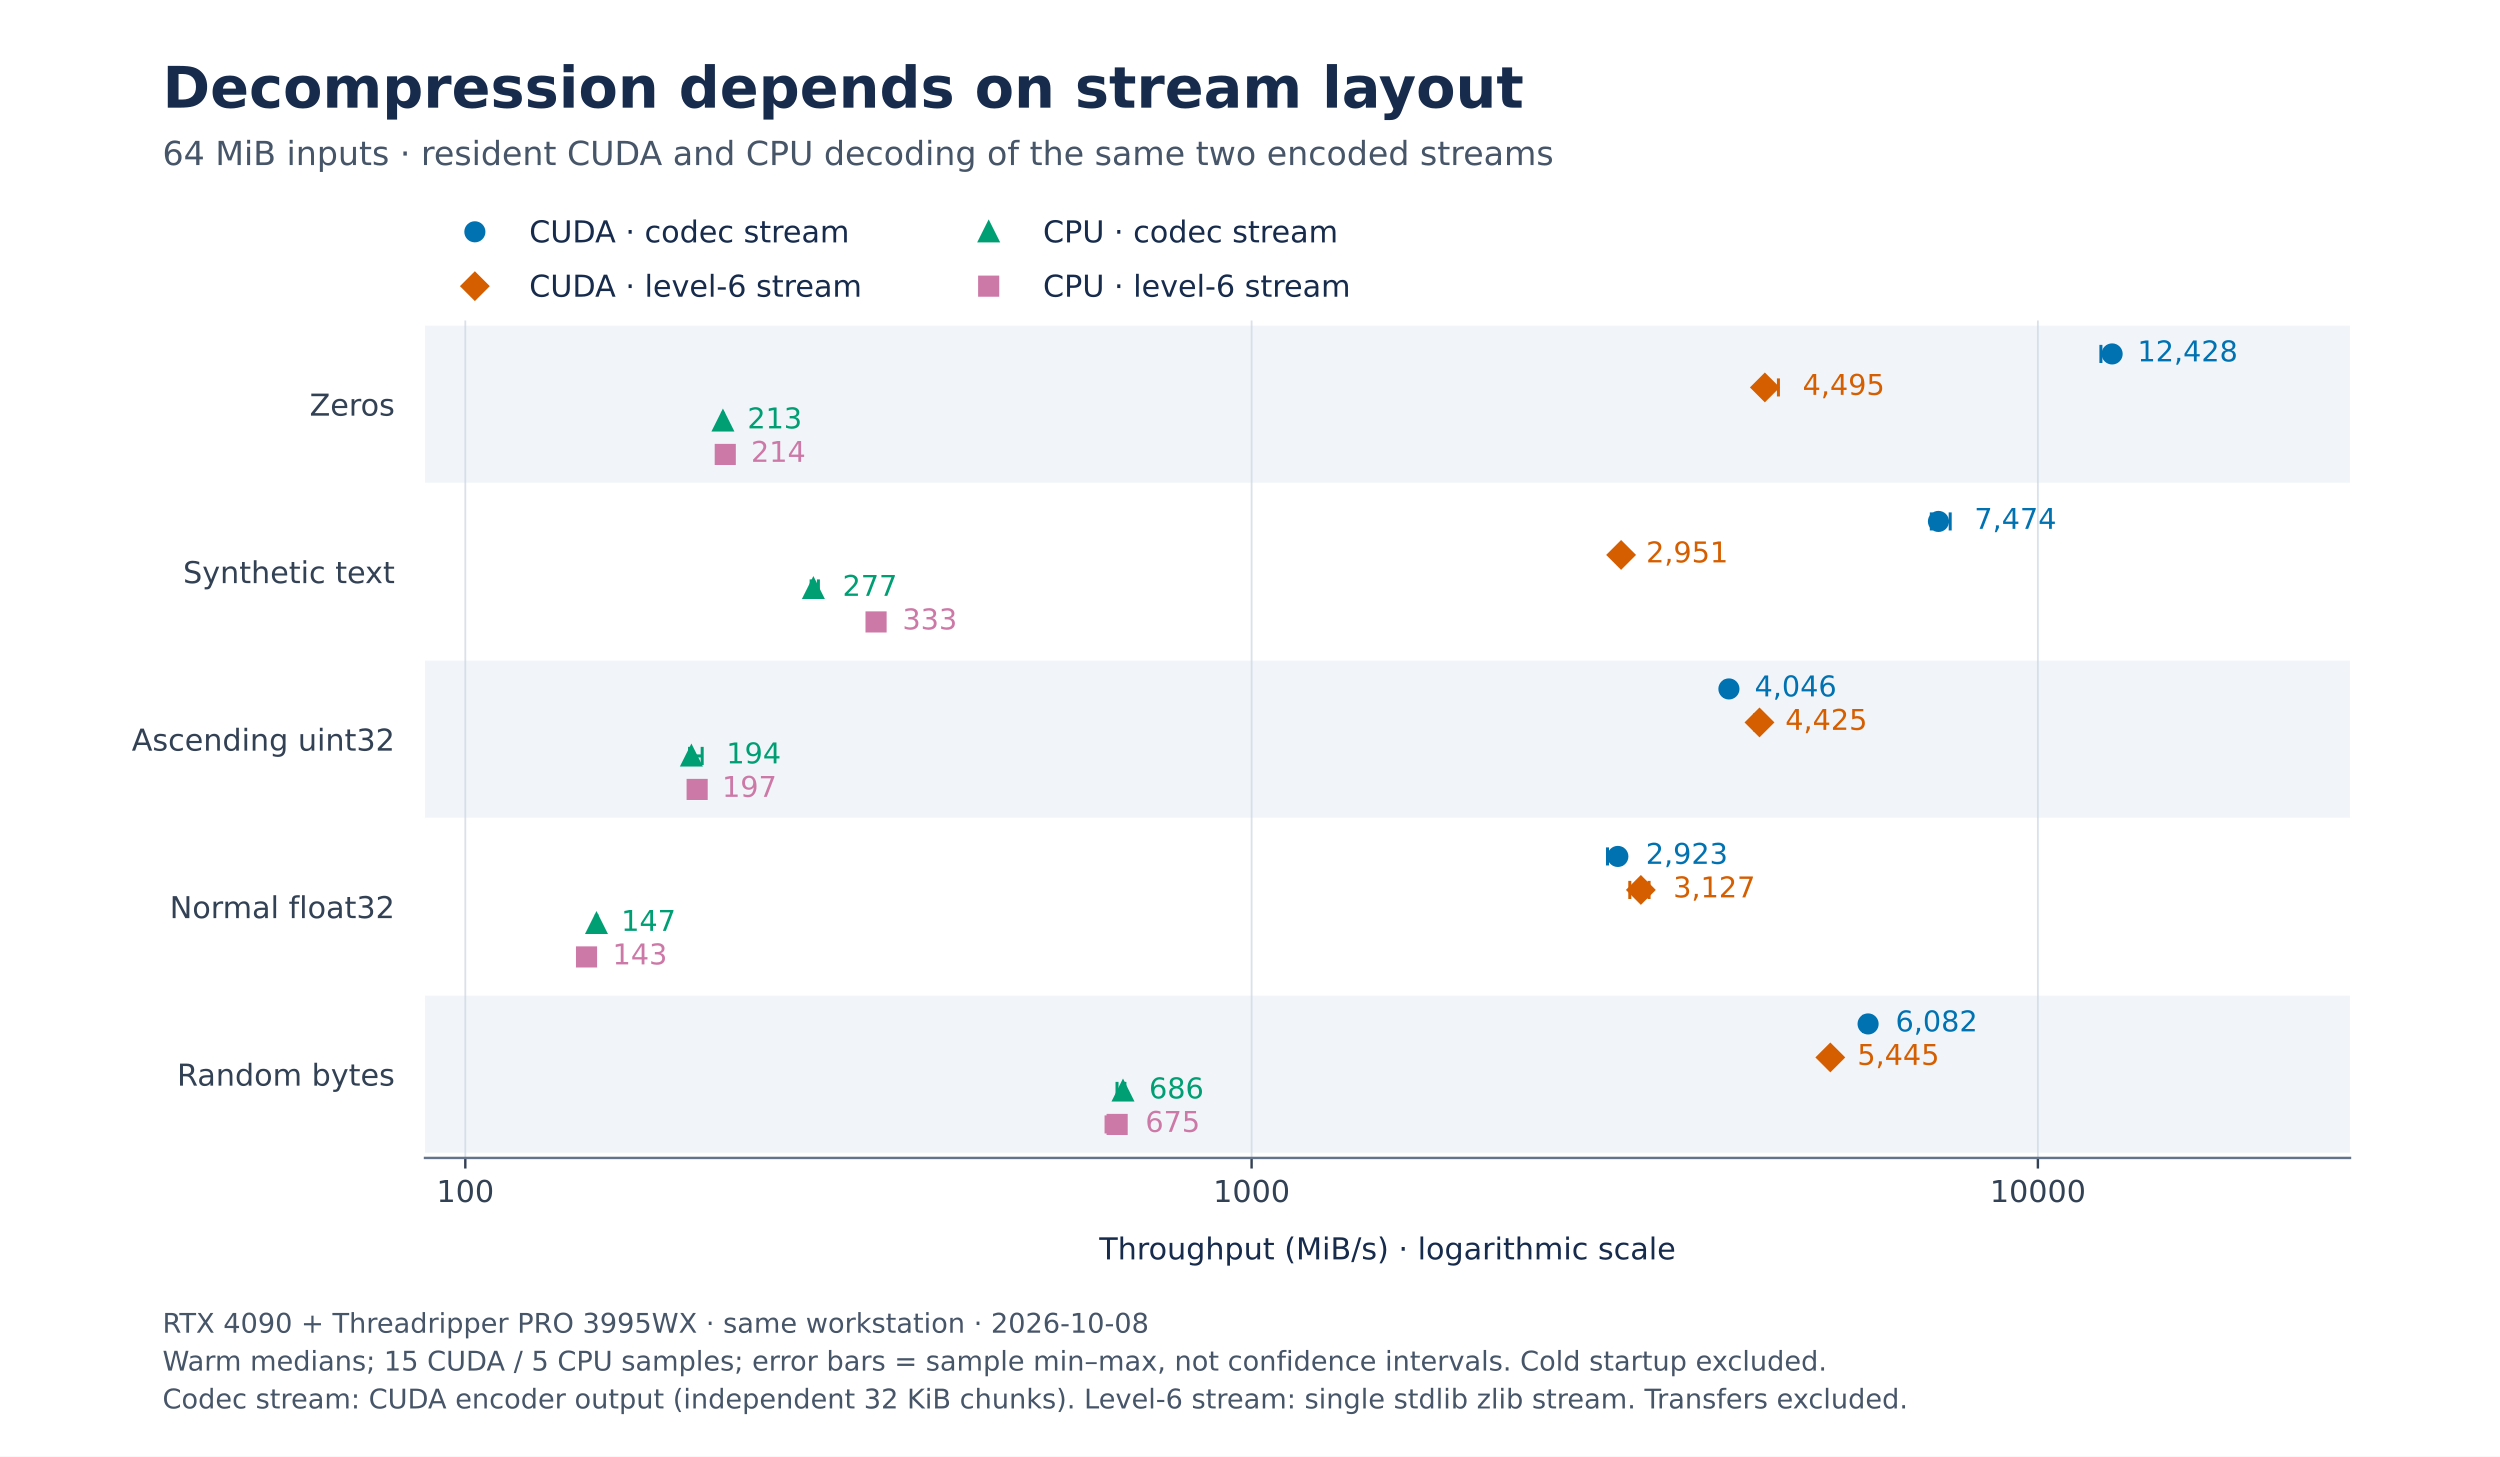
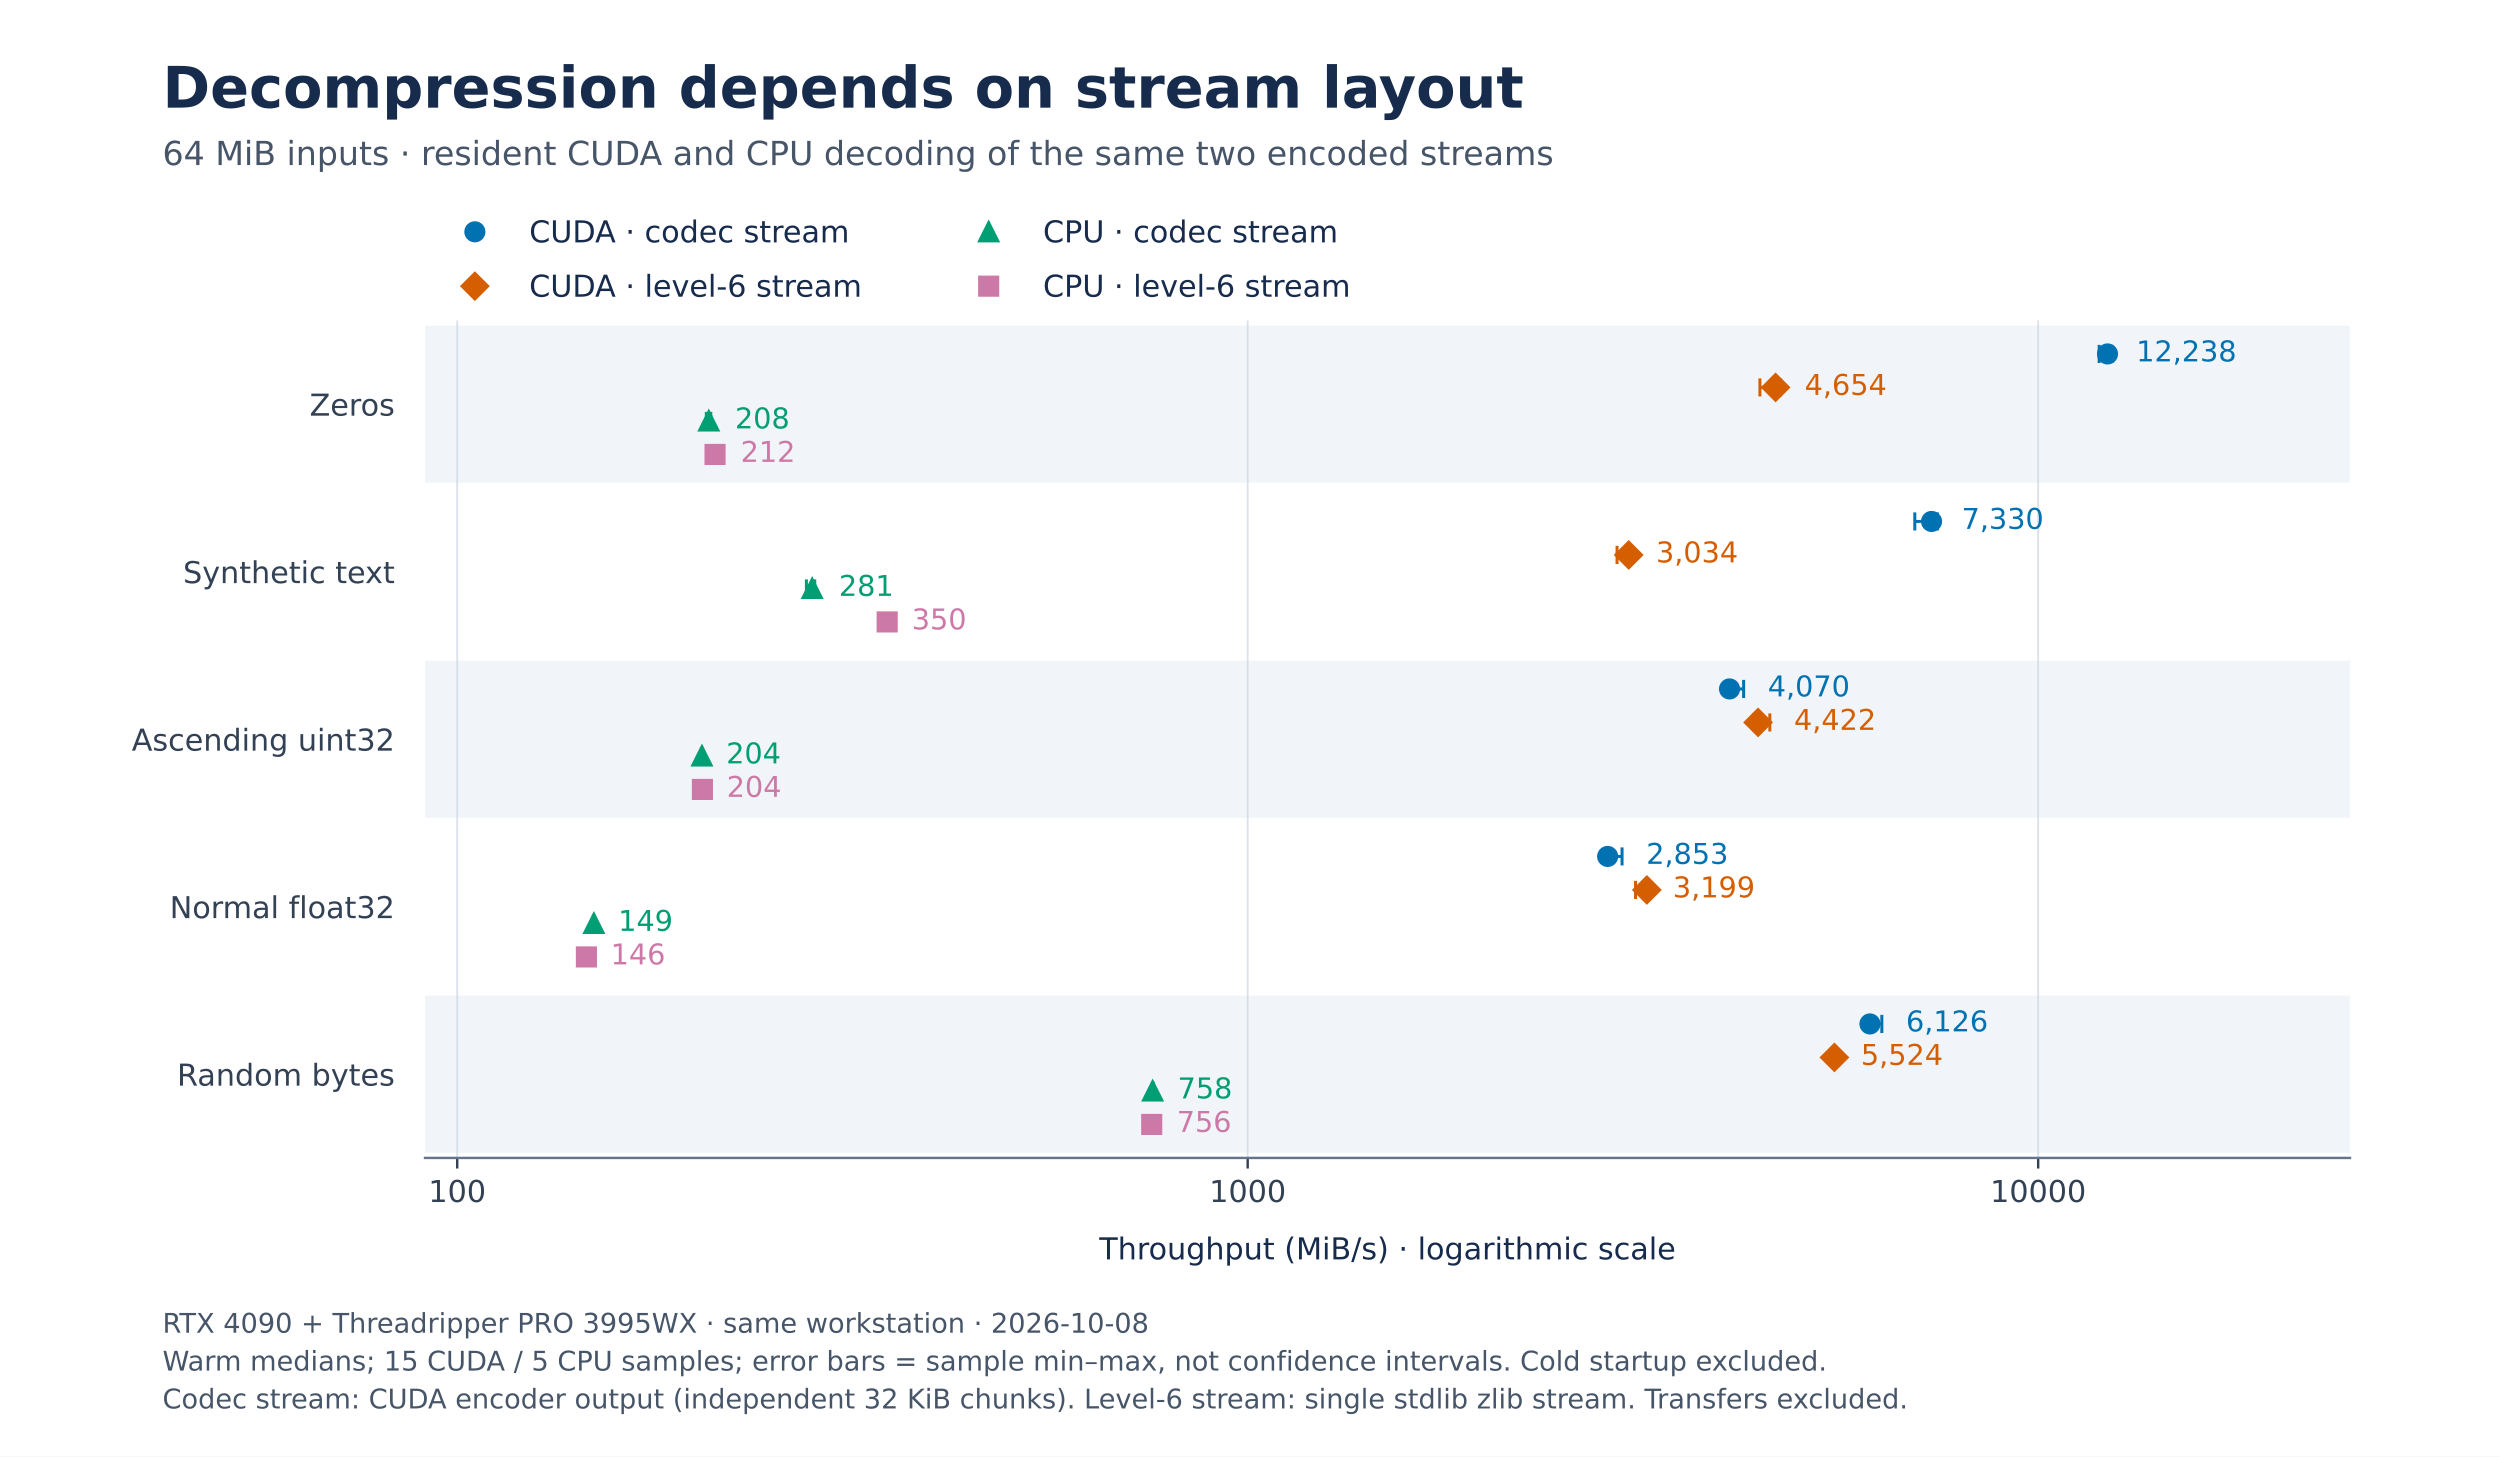
<svg xmlns="http://www.w3.org/2000/svg" xmlns:xlink="http://www.w3.org/1999/xlink" width="828pt" height="482.4pt" viewBox="0 0 828 482.4" version="1.1">
  <defs>
    <style type="text/css">*{stroke-linejoin: round; stroke-linecap: butt}</style>
  </defs>
  <g id="figure_1">
    <g id="patch_1">
      <path d="M 0 482.4 L 828 482.4 L 828 0 L 0 0 z " style="fill: #ffffff" />
    </g>
    <g id="axes_1">
      <g id="patch_2">
        <path d="M 140.76 383.508 L 778.32 383.508 L 778.32 106.128 L 140.76 106.128 z " style="fill: #ffffff" />
      </g>
      <g id="patch_3">
        <path d="M 140.76 108.347 L 778.32 108.347 L 778.32 159.385 L 140.76 159.385 z " clip-path="url(#p7696793b00)" style="fill: #f1f5f9; stroke: #f1f5f9; stroke-linejoin: miter" />
      </g>
      <g id="patch_4">
        <path d="M 140.76 219.299 L 778.32 219.299 L 778.32 270.337 L 140.76 270.337 z " clip-path="url(#p7696793b00)" style="fill: #f1f5f9; stroke: #f1f5f9; stroke-linejoin: miter" />
      </g>
      <g id="patch_5">
        <path d="M 140.76 330.251 L 778.32 330.251 L 778.32 381.289 L 140.76 381.289 z " clip-path="url(#p7696793b00)" style="fill: #f1f5f9; stroke: #f1f5f9; stroke-linejoin: miter" />
      </g>
      <g id="matplotlib.axis_1">
        <g id="xtick_1">
          <g id="line2d_1">
-             <path d="M 154.11 383.508 L 154.11 106.128 " clip-path="url(#p7696793b00)" style="fill: none; stroke: #cbd5e1; stroke-opacity: 0.7; stroke-width: 0.6; stroke-linecap: square" />
+             <path d="M 151.426 383.508 L 151.426 106.128 " clip-path="url(#p7696793b00)" style="fill: none; stroke: #cbd5e1; stroke-opacity: 0.7; stroke-width: 0.6; stroke-linecap: square" />
          </g>
          <g id="line2d_2">
            <defs>
              <path id="mdb11cd550d" d="M 0 0 L 0 3.5 " style="stroke: #334155; stroke-width: 0.8" />
            </defs>
            <g>
-               <use xlink:href="#mdb11cd550d" x="154.11" y="383.508" style="fill: #334155; stroke: #334155; stroke-width: 0.8" />
+               <use xlink:href="#mdb11cd550d" x="151.426" y="383.508" style="fill: #334155; stroke: #334155; stroke-width: 0.8" />
            </g>
          </g>
          <g id="text_1">
-             <text style="font-size: 10px; font-family: 'DejaVu Sans'; text-anchor: middle; fill: #334155" x="154.11" y="398.106" transform="rotate(-0 154.1101 398.1057)">100</text>
+             <text style="font-size: 10px; font-family: 'DejaVu Sans'; text-anchor: middle; fill: #334155" x="151.426" y="398.106" transform="rotate(-0 151.4255 398.1057)">100</text>
          </g>
        </g>
        <g id="xtick_2">
          <g id="line2d_3">
-             <path d="M 414.53 383.508 L 414.53 106.128 " clip-path="url(#p7696793b00)" style="fill: none; stroke: #cbd5e1; stroke-opacity: 0.7; stroke-width: 0.6; stroke-linecap: square" />
+             <path d="M 413.233 383.508 L 413.233 106.128 " clip-path="url(#p7696793b00)" style="fill: none; stroke: #cbd5e1; stroke-opacity: 0.7; stroke-width: 0.6; stroke-linecap: square" />
          </g>
          <g id="line2d_4">
            <g>
-               <use xlink:href="#mdb11cd550d" x="414.53" y="383.508" style="fill: #334155; stroke: #334155; stroke-width: 0.8" />
+               <use xlink:href="#mdb11cd550d" x="413.233" y="383.508" style="fill: #334155; stroke: #334155; stroke-width: 0.8" />
            </g>
          </g>
          <g id="text_2">
-             <text style="font-size: 10px; font-family: 'DejaVu Sans'; text-anchor: middle; fill: #334155" x="414.53" y="398.106" transform="rotate(-0 414.5297 398.1057)">1000</text>
+             <text style="font-size: 10px; font-family: 'DejaVu Sans'; text-anchor: middle; fill: #334155" x="413.233" y="398.106" transform="rotate(-0 413.233 398.1057)">1000</text>
          </g>
        </g>
        <g id="xtick_3">
          <g id="line2d_5">
-             <path d="M 674.949 383.508 L 674.949 106.128 " clip-path="url(#p7696793b00)" style="fill: none; stroke: #cbd5e1; stroke-opacity: 0.7; stroke-width: 0.6; stroke-linecap: square" />
+             <path d="M 675.04 383.508 L 675.04 106.128 " clip-path="url(#p7696793b00)" style="fill: none; stroke: #cbd5e1; stroke-opacity: 0.7; stroke-width: 0.6; stroke-linecap: square" />
          </g>
          <g id="line2d_6">
            <g>
-               <use xlink:href="#mdb11cd550d" x="674.949" y="383.508" style="fill: #334155; stroke: #334155; stroke-width: 0.8" />
+               <use xlink:href="#mdb11cd550d" x="675.04" y="383.508" style="fill: #334155; stroke: #334155; stroke-width: 0.8" />
            </g>
          </g>
          <g id="text_3">
-             <text style="font-size: 10px; font-family: 'DejaVu Sans'; text-anchor: middle; fill: #334155" x="674.949" y="398.106" transform="rotate(-0 674.9493 398.1057)">10000</text>
+             <text style="font-size: 10px; font-family: 'DejaVu Sans'; text-anchor: middle; fill: #334155" x="675.04" y="398.106" transform="rotate(-0 675.0405 398.1057)">10000</text>
          </g>
        </g>
        <g id="text_4">
          <text style="font-size: 10px; font-family: 'DejaVu Sans'; text-anchor: middle; fill: #172b4d" x="459.54" y="417.106" transform="rotate(-0 459.54 417.1064)">Throughput (MiB/s) · logarithmic scale</text>
        </g>
      </g>
      <g id="matplotlib.axis_2">
        <g id="ytick_1">
          <g id="line2d_7" />
          <g id="text_5">
            <text style="font-size: 10px; font-family: 'DejaVu Sans'; text-anchor: end; fill: #334155" x="130.76" y="137.665" transform="rotate(-0 130.76 137.6648)">Zeros</text>
          </g>
        </g>
        <g id="ytick_2">
          <g id="line2d_8" />
          <g id="text_6">
            <text style="font-size: 10px; font-family: 'DejaVu Sans'; text-anchor: end; fill: #334155" x="130.76" y="193.141" transform="rotate(-0 130.76 193.1412)">Synthetic text</text>
          </g>
        </g>
        <g id="ytick_3">
          <g id="line2d_9" />
          <g id="text_7">
            <text style="font-size: 10px; font-family: 'DejaVu Sans'; text-anchor: end; fill: #334155" x="130.76" y="248.617" transform="rotate(-0 130.76 248.6172)">Ascending uint32</text>
          </g>
        </g>
        <g id="ytick_4">
          <g id="line2d_10" />
          <g id="text_8">
            <text style="font-size: 10px; font-family: 'DejaVu Sans'; text-anchor: end; fill: #334155" x="130.76" y="304.093" transform="rotate(-0 130.76 304.0932)">Normal float32</text>
          </g>
        </g>
        <g id="ytick_5">
          <g id="line2d_11" />
          <g id="text_9">
            <text style="font-size: 10px; font-family: 'DejaVu Sans'; text-anchor: end; fill: #334155" x="130.76" y="359.569" transform="rotate(-0 130.76 359.5692)">Random bytes</text>
          </g>
        </g>
      </g>
      <g id="patch_6">
        <path d="M 140.76 383.508 L 778.32 383.508 " style="fill: none; stroke: #64748b; stroke-width: 0.8; stroke-linejoin: miter; stroke-linecap: square" />
      </g>
      <g id="LineCollection_1">
-         <path d="M 695.82 117.223 L 699.926 117.223 " clip-path="url(#p7696793b00)" style="fill: none; stroke: #0072b2" />
+         <path d="M 695.239 117.223 L 699.508 117.223 " clip-path="url(#p7696793b00)" style="fill: none; stroke: #0072b2" />
      </g>
      <g id="line2d_12">
        <defs>
          <path id="m80cfbcdc09" d="M 0 3 L 0 -3 " style="stroke: #0072b2" />
        </defs>
        <g clip-path="url(#p7696793b00)">
-           <use xlink:href="#m80cfbcdc09" x="695.82" y="117.223" style="fill: #0072b2; stroke: #0072b2" />
+           <use xlink:href="#m80cfbcdc09" x="695.239" y="117.223" style="fill: #0072b2; stroke: #0072b2" />
        </g>
      </g>
      <g id="line2d_13">
        <g clip-path="url(#p7696793b00)">
-           <use xlink:href="#m80cfbcdc09" x="699.926" y="117.223" style="fill: #0072b2; stroke: #0072b2" />
+           <use xlink:href="#m80cfbcdc09" x="699.508" y="117.223" style="fill: #0072b2; stroke: #0072b2" />
        </g>
      </g>
      <g id="text_10">
-         <text style="font-size: 9.5px; font-family: 'DejaVu Sans'; text-anchor: start; fill: #0072b2" x="707.926" y="119.691" transform="rotate(-0 707.9259 119.691)">12,428</text>
+         <text style="font-size: 9.5px; font-family: 'DejaVu Sans'; text-anchor: start; fill: #0072b2" x="707.508" y="119.691" transform="rotate(-0 707.5081 119.691)">12,238</text>
      </g>
      <g id="LineCollection_2">
-         <path d="M 583.311 128.318 L 589.014 128.318 " clip-path="url(#p7696793b00)" style="fill: none; stroke: #d55e00" />
+         <path d="M 582.879 128.318 L 589.694 128.318 " clip-path="url(#p7696793b00)" style="fill: none; stroke: #d55e00" />
      </g>
      <g id="line2d_14">
        <defs>
          <path id="mbd5bac8d59" d="M 0 3 L 0 -3 " style="stroke: #d55e00" />
        </defs>
        <g clip-path="url(#p7696793b00)">
-           <use xlink:href="#mbd5bac8d59" x="583.311" y="128.318" style="fill: #d55e00; stroke: #d55e00" />
+           <use xlink:href="#mbd5bac8d59" x="582.879" y="128.318" style="fill: #d55e00; stroke: #d55e00" />
        </g>
      </g>
      <g id="line2d_15">
        <g clip-path="url(#p7696793b00)">
-           <use xlink:href="#mbd5bac8d59" x="589.014" y="128.318" style="fill: #d55e00; stroke: #d55e00" />
+           <use xlink:href="#mbd5bac8d59" x="589.694" y="128.318" style="fill: #d55e00; stroke: #d55e00" />
        </g>
      </g>
      <g id="text_11">
-         <text style="font-size: 9.5px; font-family: 'DejaVu Sans'; text-anchor: start; fill: #d55e00" x="597.014" y="130.786" transform="rotate(-0 597.0141 130.7862)">4,495</text>
+         <text style="font-size: 9.5px; font-family: 'DejaVu Sans'; text-anchor: start; fill: #d55e00" x="597.694" y="130.786" transform="rotate(-0 597.6937 130.7862)">4,654</text>
      </g>
      <g id="LineCollection_3">
-         <path d="M 239.283 139.414 L 239.522 139.414 " clip-path="url(#p7696793b00)" style="fill: none; stroke: #009e73" />
+         <path d="M 233.937 139.414 L 235.42 139.414 " clip-path="url(#p7696793b00)" style="fill: none; stroke: #009e73" />
      </g>
      <g id="line2d_16">
        <defs>
          <path id="md7ef5a2eea" d="M 0 3 L 0 -3 " style="stroke: #009e73" />
        </defs>
        <g clip-path="url(#p7696793b00)">
-           <use xlink:href="#md7ef5a2eea" x="239.283" y="139.414" style="fill: #009e73; stroke: #009e73" />
+           <use xlink:href="#md7ef5a2eea" x="233.937" y="139.414" style="fill: #009e73; stroke: #009e73" />
        </g>
      </g>
      <g id="line2d_17">
        <g clip-path="url(#p7696793b00)">
-           <use xlink:href="#md7ef5a2eea" x="239.522" y="139.414" style="fill: #009e73; stroke: #009e73" />
+           <use xlink:href="#md7ef5a2eea" x="235.42" y="139.414" style="fill: #009e73; stroke: #009e73" />
        </g>
      </g>
      <g id="text_12">
-         <text style="font-size: 9.5px; font-family: 'DejaVu Sans'; text-anchor: start; fill: #009e73" x="247.522" y="141.881" transform="rotate(-0 247.522 141.8814)">213</text>
+         <text style="font-size: 9.5px; font-family: 'DejaVu Sans'; text-anchor: start; fill: #009e73" x="243.42" y="141.881" transform="rotate(-0 243.4197 141.8814)">208</text>
      </g>
      <g id="LineCollection_4">
-         <path d="M 238.398 150.509 L 240.722 150.509 " clip-path="url(#p7696793b00)" style="fill: none; stroke: #cc79a7" />
+         <path d="M 235.801 150.509 L 237.293 150.509 " clip-path="url(#p7696793b00)" style="fill: none; stroke: #cc79a7" />
      </g>
      <g id="line2d_18">
        <defs>
          <path id="me2fd30c0d4" d="M 0 3 L 0 -3 " style="stroke: #cc79a7" />
        </defs>
        <g clip-path="url(#p7696793b00)">
-           <use xlink:href="#me2fd30c0d4" x="238.398" y="150.509" style="fill: #cc79a7; stroke: #cc79a7" />
+           <use xlink:href="#me2fd30c0d4" x="235.801" y="150.509" style="fill: #cc79a7; stroke: #cc79a7" />
        </g>
      </g>
      <g id="line2d_19">
        <g clip-path="url(#p7696793b00)">
-           <use xlink:href="#me2fd30c0d4" x="240.722" y="150.509" style="fill: #cc79a7; stroke: #cc79a7" />
+           <use xlink:href="#me2fd30c0d4" x="237.293" y="150.509" style="fill: #cc79a7; stroke: #cc79a7" />
        </g>
      </g>
      <g id="text_13">
-         <text style="font-size: 9.5px; font-family: 'DejaVu Sans'; text-anchor: start; fill: #cc79a7" x="248.722" y="152.977" transform="rotate(-0 248.7221 152.9766)">214</text>
+         <text style="font-size: 9.5px; font-family: 'DejaVu Sans'; text-anchor: start; fill: #cc79a7" x="245.293" y="152.977" transform="rotate(-0 245.2927 152.9766)">212</text>
      </g>
      <g id="LineCollection_5">
-         <path d="M 639.654 172.699 L 645.904 172.699 " clip-path="url(#p7696793b00)" style="fill: none; stroke: #0072b2" />
+         <path d="M 634.184 172.699 L 641.681 172.699 " clip-path="url(#p7696793b00)" style="fill: none; stroke: #0072b2" />
      </g>
      <g id="line2d_20">
        <g clip-path="url(#p7696793b00)">
-           <use xlink:href="#m80cfbcdc09" x="639.654" y="172.699" style="fill: #0072b2; stroke: #0072b2" />
+           <use xlink:href="#m80cfbcdc09" x="634.184" y="172.699" style="fill: #0072b2; stroke: #0072b2" />
        </g>
      </g>
      <g id="line2d_21">
        <g clip-path="url(#p7696793b00)">
-           <use xlink:href="#m80cfbcdc09" x="645.904" y="172.699" style="fill: #0072b2; stroke: #0072b2" />
+           <use xlink:href="#m80cfbcdc09" x="641.681" y="172.699" style="fill: #0072b2; stroke: #0072b2" />
        </g>
      </g>
      <g id="text_14">
-         <text style="font-size: 9.5px; font-family: 'DejaVu Sans'; text-anchor: start; fill: #0072b2" x="653.904" y="175.167" transform="rotate(-0 653.9038 175.167)">7,474</text>
+         <text style="font-size: 9.5px; font-family: 'DejaVu Sans'; text-anchor: start; fill: #0072b2" x="649.681" y="175.167" transform="rotate(-0 649.681 175.167)">7,330</text>
      </g>
      <g id="LineCollection_6">
-         <path d="M 536.174 183.794 L 537.179 183.794 " clip-path="url(#p7696793b00)" style="fill: none; stroke: #d55e00" />
+         <path d="M 535.568 183.794 L 540.466 183.794 " clip-path="url(#p7696793b00)" style="fill: none; stroke: #d55e00" />
      </g>
      <g id="line2d_22">
        <g clip-path="url(#p7696793b00)">
-           <use xlink:href="#mbd5bac8d59" x="536.174" y="183.794" style="fill: #d55e00; stroke: #d55e00" />
+           <use xlink:href="#mbd5bac8d59" x="535.568" y="183.794" style="fill: #d55e00; stroke: #d55e00" />
        </g>
      </g>
      <g id="line2d_23">
        <g clip-path="url(#p7696793b00)">
-           <use xlink:href="#mbd5bac8d59" x="537.179" y="183.794" style="fill: #d55e00; stroke: #d55e00" />
+           <use xlink:href="#mbd5bac8d59" x="540.466" y="183.794" style="fill: #d55e00; stroke: #d55e00" />
        </g>
      </g>
      <g id="text_15">
-         <text style="font-size: 9.5px; font-family: 'DejaVu Sans'; text-anchor: start; fill: #d55e00" x="545.179" y="186.262" transform="rotate(-0 545.1786 186.2622)">2,951</text>
+         <text style="font-size: 9.5px; font-family: 'DejaVu Sans'; text-anchor: start; fill: #d55e00" x="548.466" y="186.262" transform="rotate(-0 548.4662 186.2622)">3,034</text>
      </g>
      <g id="LineCollection_7">
-         <path d="M 268.647 194.89 L 271.053 194.89 " clip-path="url(#p7696793b00)" style="fill: none; stroke: #009e73" />
+         <path d="M 267.08 194.89 L 269.846 194.89 " clip-path="url(#p7696793b00)" style="fill: none; stroke: #009e73" />
      </g>
      <g id="line2d_24">
        <g clip-path="url(#p7696793b00)">
-           <use xlink:href="#md7ef5a2eea" x="268.647" y="194.89" style="fill: #009e73; stroke: #009e73" />
+           <use xlink:href="#md7ef5a2eea" x="267.08" y="194.89" style="fill: #009e73; stroke: #009e73" />
        </g>
      </g>
      <g id="line2d_25">
        <g clip-path="url(#p7696793b00)">
-           <use xlink:href="#md7ef5a2eea" x="271.053" y="194.89" style="fill: #009e73; stroke: #009e73" />
+           <use xlink:href="#md7ef5a2eea" x="269.846" y="194.89" style="fill: #009e73; stroke: #009e73" />
        </g>
      </g>
      <g id="text_16">
-         <text style="font-size: 9.5px; font-family: 'DejaVu Sans'; text-anchor: start; fill: #009e73" x="279.053" y="197.357" transform="rotate(-0 279.053 197.3574)">277</text>
+         <text style="font-size: 9.5px; font-family: 'DejaVu Sans'; text-anchor: start; fill: #009e73" x="277.846" y="197.357" transform="rotate(-0 277.8456 197.3574)">281</text>
      </g>
      <g id="LineCollection_8">
-         <path d="M 289.034 205.985 L 290.886 205.985 " clip-path="url(#p7696793b00)" style="fill: none; stroke: #cc79a7" />
+         <path d="M 293.704 205.985 L 293.979 205.985 " clip-path="url(#p7696793b00)" style="fill: none; stroke: #cc79a7" />
      </g>
      <g id="line2d_26">
        <g clip-path="url(#p7696793b00)">
-           <use xlink:href="#me2fd30c0d4" x="289.034" y="205.985" style="fill: #cc79a7; stroke: #cc79a7" />
+           <use xlink:href="#me2fd30c0d4" x="293.704" y="205.985" style="fill: #cc79a7; stroke: #cc79a7" />
        </g>
      </g>
      <g id="line2d_27">
        <g clip-path="url(#p7696793b00)">
-           <use xlink:href="#me2fd30c0d4" x="290.886" y="205.985" style="fill: #cc79a7; stroke: #cc79a7" />
+           <use xlink:href="#me2fd30c0d4" x="293.979" y="205.985" style="fill: #cc79a7; stroke: #cc79a7" />
        </g>
      </g>
      <g id="text_17">
-         <text style="font-size: 9.5px; font-family: 'DejaVu Sans'; text-anchor: start; fill: #cc79a7" x="298.886" y="208.453" transform="rotate(-0 298.8863 208.4526)">333</text>
+         <text style="font-size: 9.5px; font-family: 'DejaVu Sans'; text-anchor: start; fill: #cc79a7" x="301.979" y="208.453" transform="rotate(-0 301.979 208.4526)">350</text>
      </g>
      <g id="LineCollection_9">
-         <path d="M 571.26 228.175 L 573.104 228.175 " clip-path="url(#p7696793b00)" style="fill: none; stroke: #0072b2" />
+         <path d="M 571.663 228.175 L 577.488 228.175 " clip-path="url(#p7696793b00)" style="fill: none; stroke: #0072b2" />
      </g>
      <g id="line2d_28">
        <g clip-path="url(#p7696793b00)">
-           <use xlink:href="#m80cfbcdc09" x="571.26" y="228.175" style="fill: #0072b2; stroke: #0072b2" />
+           <use xlink:href="#m80cfbcdc09" x="571.663" y="228.175" style="fill: #0072b2; stroke: #0072b2" />
        </g>
      </g>
      <g id="line2d_29">
        <g clip-path="url(#p7696793b00)">
-           <use xlink:href="#m80cfbcdc09" x="573.104" y="228.175" style="fill: #0072b2; stroke: #0072b2" />
+           <use xlink:href="#m80cfbcdc09" x="577.488" y="228.175" style="fill: #0072b2; stroke: #0072b2" />
        </g>
      </g>
      <g id="text_18">
-         <text style="font-size: 9.5px; font-family: 'DejaVu Sans'; text-anchor: start; fill: #0072b2" x="581.104" y="230.643" transform="rotate(-0 581.1042 230.643)">4,046</text>
+         <text style="font-size: 9.5px; font-family: 'DejaVu Sans'; text-anchor: start; fill: #0072b2" x="585.488" y="230.643" transform="rotate(-0 585.4878 230.643)">4,070</text>
      </g>
      <g id="LineCollection_10">
-         <path d="M 581.083 239.27 L 583.27 239.27 " clip-path="url(#p7696793b00)" style="fill: none; stroke: #d55e00" />
+         <path d="M 580.754 239.27 L 586.164 239.27 " clip-path="url(#p7696793b00)" style="fill: none; stroke: #d55e00" />
      </g>
      <g id="line2d_30">
        <g clip-path="url(#p7696793b00)">
-           <use xlink:href="#mbd5bac8d59" x="581.083" y="239.27" style="fill: #d55e00; stroke: #d55e00" />
+           <use xlink:href="#mbd5bac8d59" x="580.754" y="239.27" style="fill: #d55e00; stroke: #d55e00" />
        </g>
      </g>
      <g id="line2d_31">
        <g clip-path="url(#p7696793b00)">
-           <use xlink:href="#mbd5bac8d59" x="583.27" y="239.27" style="fill: #d55e00; stroke: #d55e00" />
+           <use xlink:href="#mbd5bac8d59" x="586.164" y="239.27" style="fill: #d55e00; stroke: #d55e00" />
        </g>
      </g>
      <g id="text_19">
-         <text style="font-size: 9.5px; font-family: 'DejaVu Sans'; text-anchor: start; fill: #d55e00" x="591.27" y="241.738" transform="rotate(-0 591.27 241.7382)">4,425</text>
+         <text style="font-size: 9.5px; font-family: 'DejaVu Sans'; text-anchor: start; fill: #d55e00" x="594.164" y="241.738" transform="rotate(-0 594.1637 241.7382)">4,422</text>
      </g>
      <g id="LineCollection_11">
-         <path d="M 228.381 250.366 L 232.562 250.366 " clip-path="url(#p7696793b00)" style="fill: none; stroke: #009e73" />
+         <path d="M 232.435 250.366 L 232.51 250.366 " clip-path="url(#p7696793b00)" style="fill: none; stroke: #009e73" />
      </g>
      <g id="line2d_32">
        <g clip-path="url(#p7696793b00)">
-           <use xlink:href="#md7ef5a2eea" x="228.381" y="250.366" style="fill: #009e73; stroke: #009e73" />
+           <use xlink:href="#md7ef5a2eea" x="232.435" y="250.366" style="fill: #009e73; stroke: #009e73" />
        </g>
      </g>
      <g id="line2d_33">
        <g clip-path="url(#p7696793b00)">
-           <use xlink:href="#md7ef5a2eea" x="232.562" y="250.366" style="fill: #009e73; stroke: #009e73" />
+           <use xlink:href="#md7ef5a2eea" x="232.51" y="250.366" style="fill: #009e73; stroke: #009e73" />
        </g>
      </g>
      <g id="text_20">
-         <text style="font-size: 9.5px; font-family: 'DejaVu Sans'; text-anchor: start; fill: #009e73" x="240.562" y="252.833" transform="rotate(-0 240.5621 252.8334)">194</text>
+         <text style="font-size: 9.5px; font-family: 'DejaVu Sans'; text-anchor: start; fill: #009e73" x="240.51" y="252.833" transform="rotate(-0 240.5098 252.8334)">204</text>
      </g>
      <g id="LineCollection_12">
-         <path d="M 228.835 261.461 L 231.144 261.461 " clip-path="url(#p7696793b00)" style="fill: none; stroke: #cc79a7" />
+         <path d="M 232.625 261.461 L 232.687 261.461 " clip-path="url(#p7696793b00)" style="fill: none; stroke: #cc79a7" />
      </g>
      <g id="line2d_34">
        <g clip-path="url(#p7696793b00)">
-           <use xlink:href="#me2fd30c0d4" x="228.835" y="261.461" style="fill: #cc79a7; stroke: #cc79a7" />
+           <use xlink:href="#me2fd30c0d4" x="232.625" y="261.461" style="fill: #cc79a7; stroke: #cc79a7" />
        </g>
      </g>
      <g id="line2d_35">
        <g clip-path="url(#p7696793b00)">
-           <use xlink:href="#me2fd30c0d4" x="231.144" y="261.461" style="fill: #cc79a7; stroke: #cc79a7" />
+           <use xlink:href="#me2fd30c0d4" x="232.687" y="261.461" style="fill: #cc79a7; stroke: #cc79a7" />
        </g>
      </g>
      <g id="text_21">
-         <text style="font-size: 9.5px; font-family: 'DejaVu Sans'; text-anchor: start; fill: #cc79a7" x="239.144" y="263.929" transform="rotate(-0 239.1445 263.9286)">197</text>
+         <text style="font-size: 9.5px; font-family: 'DejaVu Sans'; text-anchor: start; fill: #cc79a7" x="240.687" y="263.929" transform="rotate(-0 240.6871 263.9286)">204</text>
      </g>
      <g id="LineCollection_13">
-         <path d="M 532.403 283.651 L 537.077 283.651 " clip-path="url(#p7696793b00)" style="fill: none; stroke: #0072b2" />
+         <path d="M 531.747 283.651 L 537.225 283.651 " clip-path="url(#p7696793b00)" style="fill: none; stroke: #0072b2" />
      </g>
      <g id="line2d_36">
        <g clip-path="url(#p7696793b00)">
-           <use xlink:href="#m80cfbcdc09" x="532.403" y="283.651" style="fill: #0072b2; stroke: #0072b2" />
+           <use xlink:href="#m80cfbcdc09" x="531.747" y="283.651" style="fill: #0072b2; stroke: #0072b2" />
        </g>
      </g>
      <g id="line2d_37">
        <g clip-path="url(#p7696793b00)">
-           <use xlink:href="#m80cfbcdc09" x="537.077" y="283.651" style="fill: #0072b2; stroke: #0072b2" />
+           <use xlink:href="#m80cfbcdc09" x="537.225" y="283.651" style="fill: #0072b2; stroke: #0072b2" />
        </g>
      </g>
      <g id="text_22">
-         <text style="font-size: 9.5px; font-family: 'DejaVu Sans'; text-anchor: start; fill: #0072b2" x="545.077" y="286.119" transform="rotate(-0 545.0774 286.119)">2,923</text>
+         <text style="font-size: 9.5px; font-family: 'DejaVu Sans'; text-anchor: start; fill: #0072b2" x="545.225" y="286.119" transform="rotate(-0 545.2254 286.119)">2,853</text>
      </g>
      <g id="LineCollection_14">
-         <path d="M 539.789 294.746 L 546.172 294.746 " clip-path="url(#p7696793b00)" style="fill: none; stroke: #d55e00" />
+         <path d="M 541.685 294.746 L 546.061 294.746 " clip-path="url(#p7696793b00)" style="fill: none; stroke: #d55e00" />
      </g>
      <g id="line2d_38">
        <g clip-path="url(#p7696793b00)">
-           <use xlink:href="#mbd5bac8d59" x="539.789" y="294.746" style="fill: #d55e00; stroke: #d55e00" />
+           <use xlink:href="#mbd5bac8d59" x="541.685" y="294.746" style="fill: #d55e00; stroke: #d55e00" />
        </g>
      </g>
      <g id="line2d_39">
        <g clip-path="url(#p7696793b00)">
-           <use xlink:href="#mbd5bac8d59" x="546.172" y="294.746" style="fill: #d55e00; stroke: #d55e00" />
+           <use xlink:href="#mbd5bac8d59" x="546.061" y="294.746" style="fill: #d55e00; stroke: #d55e00" />
        </g>
      </g>
      <g id="text_23">
-         <text style="font-size: 9.5px; font-family: 'DejaVu Sans'; text-anchor: start; fill: #d55e00" x="554.172" y="297.214" transform="rotate(-0 554.1723 297.2142)">3,127</text>
+         <text style="font-size: 9.5px; font-family: 'DejaVu Sans'; text-anchor: start; fill: #d55e00" x="554.061" y="297.214" transform="rotate(-0 554.0606 297.2142)">3,199</text>
      </g>
      <g id="LineCollection_15">
-         <path d="M 197.481 305.842 L 197.726 305.842 " clip-path="url(#p7696793b00)" style="fill: none; stroke: #009e73" />
+         <path d="M 196.553 305.842 L 196.748 305.842 " clip-path="url(#p7696793b00)" style="fill: none; stroke: #009e73" />
      </g>
      <g id="line2d_40">
        <g clip-path="url(#p7696793b00)">
-           <use xlink:href="#md7ef5a2eea" x="197.481" y="305.842" style="fill: #009e73; stroke: #009e73" />
+           <use xlink:href="#md7ef5a2eea" x="196.553" y="305.842" style="fill: #009e73; stroke: #009e73" />
        </g>
      </g>
      <g id="line2d_41">
        <g clip-path="url(#p7696793b00)">
-           <use xlink:href="#md7ef5a2eea" x="197.726" y="305.842" style="fill: #009e73; stroke: #009e73" />
+           <use xlink:href="#md7ef5a2eea" x="196.748" y="305.842" style="fill: #009e73; stroke: #009e73" />
        </g>
      </g>
      <g id="text_24">
-         <text style="font-size: 9.5px; font-family: 'DejaVu Sans'; text-anchor: start; fill: #009e73" x="205.726" y="308.309" transform="rotate(-0 205.7264 308.3094)">147</text>
+         <text style="font-size: 9.5px; font-family: 'DejaVu Sans'; text-anchor: start; fill: #009e73" x="204.748" y="308.309" transform="rotate(-0 204.7483 308.3094)">149</text>
      </g>
      <g id="LineCollection_16">
-         <path d="M 193.917 316.937 L 194.883 316.937 " clip-path="url(#p7696793b00)" style="fill: none; stroke: #cc79a7" />
+         <path d="M 194.2 316.937 L 194.242 316.937 " clip-path="url(#p7696793b00)" style="fill: none; stroke: #cc79a7" />
      </g>
      <g id="line2d_42">
        <g clip-path="url(#p7696793b00)">
-           <use xlink:href="#me2fd30c0d4" x="193.917" y="316.937" style="fill: #cc79a7; stroke: #cc79a7" />
+           <use xlink:href="#me2fd30c0d4" x="194.2" y="316.937" style="fill: #cc79a7; stroke: #cc79a7" />
        </g>
      </g>
      <g id="line2d_43">
        <g clip-path="url(#p7696793b00)">
-           <use xlink:href="#me2fd30c0d4" x="194.883" y="316.937" style="fill: #cc79a7; stroke: #cc79a7" />
+           <use xlink:href="#me2fd30c0d4" x="194.242" y="316.937" style="fill: #cc79a7; stroke: #cc79a7" />
        </g>
      </g>
      <g id="text_25">
-         <text style="font-size: 9.5px; font-family: 'DejaVu Sans'; text-anchor: start; fill: #cc79a7" x="202.883" y="319.405" transform="rotate(-0 202.8835 319.4046)">143</text>
+         <text style="font-size: 9.5px; font-family: 'DejaVu Sans'; text-anchor: start; fill: #cc79a7" x="202.242" y="319.405" transform="rotate(-0 202.2418 319.4046)">146</text>
      </g>
      <g id="LineCollection_17">
-         <path d="M 617.178 339.127 L 619.799 339.127 " clip-path="url(#p7696793b00)" style="fill: none; stroke: #0072b2" />
+         <path d="M 618.091 339.127 L 623.264 339.127 " clip-path="url(#p7696793b00)" style="fill: none; stroke: #0072b2" />
      </g>
      <g id="line2d_44">
        <g clip-path="url(#p7696793b00)">
-           <use xlink:href="#m80cfbcdc09" x="617.178" y="339.127" style="fill: #0072b2; stroke: #0072b2" />
+           <use xlink:href="#m80cfbcdc09" x="618.091" y="339.127" style="fill: #0072b2; stroke: #0072b2" />
        </g>
      </g>
      <g id="line2d_45">
        <g clip-path="url(#p7696793b00)">
-           <use xlink:href="#m80cfbcdc09" x="619.799" y="339.127" style="fill: #0072b2; stroke: #0072b2" />
+           <use xlink:href="#m80cfbcdc09" x="623.264" y="339.127" style="fill: #0072b2; stroke: #0072b2" />
        </g>
      </g>
      <g id="text_26">
-         <text style="font-size: 9.5px; font-family: 'DejaVu Sans'; text-anchor: start; fill: #0072b2" x="627.799" y="341.595" transform="rotate(-0 627.7992 341.595)">6,082</text>
+         <text style="font-size: 9.5px; font-family: 'DejaVu Sans'; text-anchor: start; fill: #0072b2" x="631.264" y="341.595" transform="rotate(-0 631.2636 341.595)">6,126</text>
      </g>
      <g id="LineCollection_18">
-         <path d="M 605.194 350.222 L 607.138 350.222 " clip-path="url(#p7696793b00)" style="fill: none; stroke: #d55e00" />
+         <path d="M 607.002 350.222 L 608.325 350.222 " clip-path="url(#p7696793b00)" style="fill: none; stroke: #d55e00" />
      </g>
      <g id="line2d_46">
        <g clip-path="url(#p7696793b00)">
-           <use xlink:href="#mbd5bac8d59" x="605.194" y="350.222" style="fill: #d55e00; stroke: #d55e00" />
+           <use xlink:href="#mbd5bac8d59" x="607.002" y="350.222" style="fill: #d55e00; stroke: #d55e00" />
        </g>
      </g>
      <g id="line2d_47">
        <g clip-path="url(#p7696793b00)">
-           <use xlink:href="#mbd5bac8d59" x="607.138" y="350.222" style="fill: #d55e00; stroke: #d55e00" />
+           <use xlink:href="#mbd5bac8d59" x="608.325" y="350.222" style="fill: #d55e00; stroke: #d55e00" />
        </g>
      </g>
      <g id="text_27">
-         <text style="font-size: 9.5px; font-family: 'DejaVu Sans'; text-anchor: start; fill: #d55e00" x="615.138" y="352.69" transform="rotate(-0 615.1384 352.6902)">5,445</text>
+         <text style="font-size: 9.5px; font-family: 'DejaVu Sans'; text-anchor: start; fill: #d55e00" x="616.325" y="352.69" transform="rotate(-0 616.3248 352.6902)">5,524</text>
      </g>
      <g id="LineCollection_19">
-         <path d="M 369.955 361.318 L 372.56 361.318 " clip-path="url(#p7696793b00)" style="fill: none; stroke: #009e73" />
+         <path d="M 381.695 361.318 L 382.021 361.318 " clip-path="url(#p7696793b00)" style="fill: none; stroke: #009e73" />
      </g>
      <g id="line2d_48">
        <g clip-path="url(#p7696793b00)">
-           <use xlink:href="#md7ef5a2eea" x="369.955" y="361.318" style="fill: #009e73; stroke: #009e73" />
+           <use xlink:href="#md7ef5a2eea" x="381.695" y="361.318" style="fill: #009e73; stroke: #009e73" />
        </g>
      </g>
      <g id="line2d_49">
        <g clip-path="url(#p7696793b00)">
-           <use xlink:href="#md7ef5a2eea" x="372.56" y="361.318" style="fill: #009e73; stroke: #009e73" />
+           <use xlink:href="#md7ef5a2eea" x="382.021" y="361.318" style="fill: #009e73; stroke: #009e73" />
        </g>
      </g>
      <g id="text_28">
-         <text style="font-size: 9.5px; font-family: 'DejaVu Sans'; text-anchor: start; fill: #009e73" x="380.56" y="363.785" transform="rotate(-0 380.5602 363.7854)">686</text>
+         <text style="font-size: 9.5px; font-family: 'DejaVu Sans'; text-anchor: start; fill: #009e73" x="390.021" y="363.785" transform="rotate(-0 390.0211 363.7854)">758</text>
      </g>
      <g id="LineCollection_20">
-         <path d="M 366.328 372.413 L 371.338 372.413 " clip-path="url(#p7696793b00)" style="fill: none; stroke: #cc79a7" />
+         <path d="M 378.732 372.413 L 381.736 372.413 " clip-path="url(#p7696793b00)" style="fill: none; stroke: #cc79a7" />
      </g>
      <g id="line2d_50">
        <g clip-path="url(#p7696793b00)">
-           <use xlink:href="#me2fd30c0d4" x="366.328" y="372.413" style="fill: #cc79a7; stroke: #cc79a7" />
+           <use xlink:href="#me2fd30c0d4" x="378.732" y="372.413" style="fill: #cc79a7; stroke: #cc79a7" />
        </g>
      </g>
      <g id="line2d_51">
        <g clip-path="url(#p7696793b00)">
-           <use xlink:href="#me2fd30c0d4" x="371.338" y="372.413" style="fill: #cc79a7; stroke: #cc79a7" />
+           <use xlink:href="#me2fd30c0d4" x="381.736" y="372.413" style="fill: #cc79a7; stroke: #cc79a7" />
        </g>
      </g>
      <g id="text_29">
-         <text style="font-size: 9.5px; font-family: 'DejaVu Sans'; text-anchor: start; fill: #cc79a7" x="379.338" y="374.881" transform="rotate(-0 379.3382 374.8806)">675</text>
+         <text style="font-size: 9.5px; font-family: 'DejaVu Sans'; text-anchor: start; fill: #cc79a7" x="389.736" y="374.881" transform="rotate(-0 389.7362 374.8806)">756</text>
      </g>
      <g id="line2d_52">
        <defs>
          <path id="m6a9151dbd4" d="M 0 3 C 0.796 3 1.559 2.684 2.121 2.121 C 2.684 1.559 3 0.796 3 0 C 3 -0.796 2.684 -1.559 2.121 -2.121 C 1.559 -2.684 0.796 -3 0 -3 C -0.796 -3 -1.559 -2.684 -2.121 -2.121 C -2.684 -1.559 -3 -0.796 -3 0 C -3 0.796 -2.684 1.559 -2.121 2.121 C -1.559 2.684 -0.796 3 0 3 z " style="stroke: #0072b2" />
        </defs>
        <g clip-path="url(#p7696793b00)">
-           <use xlink:href="#m6a9151dbd4" x="699.536" y="117.223" style="fill: #0072b2; stroke: #0072b2" />
+           <use xlink:href="#m6a9151dbd4" x="698.005" y="117.223" style="fill: #0072b2; stroke: #0072b2" />
        </g>
      </g>
      <g id="line2d_53">
        <defs>
          <path id="m3d64915b96" d="M -0 4.243 L 4.243 0 L 0 -4.243 L -4.243 -0 z " style="stroke: #d55e00; stroke-linejoin: miter" />
        </defs>
        <g clip-path="url(#p7696793b00)">
-           <use xlink:href="#m3d64915b96" x="584.522" y="128.318" style="fill: #d55e00; stroke: #d55e00; stroke-linejoin: miter" />
+           <use xlink:href="#m3d64915b96" x="588.072" y="128.318" style="fill: #d55e00; stroke: #d55e00; stroke-linejoin: miter" />
        </g>
      </g>
      <g id="line2d_54">
        <defs>
          <path id="m1300670b77" d="M 0 -3 L -3 3 L 3 3 z " style="stroke: #009e73; stroke-linejoin: miter" />
        </defs>
        <g clip-path="url(#p7696793b00)">
-           <use xlink:href="#m1300670b77" x="239.432" y="139.414" style="fill: #009e73; stroke: #009e73; stroke-linejoin: miter" />
+           <use xlink:href="#m1300670b77" x="234.751" y="139.414" style="fill: #009e73; stroke: #009e73; stroke-linejoin: miter" />
        </g>
      </g>
      <g id="line2d_55">
        <defs>
          <path id="m1e8510a4ea" d="M -3 3 L 3 3 L 3 -3 L -3 -3 z " style="stroke: #cc79a7; stroke-linejoin: miter" />
        </defs>
        <g clip-path="url(#p7696793b00)">
-           <use xlink:href="#m1e8510a4ea" x="240.206" y="150.509" style="fill: #cc79a7; stroke: #cc79a7; stroke-linejoin: miter" />
+           <use xlink:href="#m1e8510a4ea" x="236.82" y="150.509" style="fill: #cc79a7; stroke: #cc79a7; stroke-linejoin: miter" />
        </g>
      </g>
      <g id="line2d_56">
        <g clip-path="url(#p7696793b00)">
-           <use xlink:href="#m6a9151dbd4" x="642.014" y="172.699" style="fill: #0072b2; stroke: #0072b2" />
+           <use xlink:href="#m6a9151dbd4" x="639.729" y="172.699" style="fill: #0072b2; stroke: #0072b2" />
        </g>
      </g>
      <g id="line2d_57">
        <g clip-path="url(#p7696793b00)">
-           <use xlink:href="#m3d64915b96" x="536.91" y="183.794" style="fill: #d55e00; stroke: #d55e00; stroke-linejoin: miter" />
+           <use xlink:href="#m3d64915b96" x="539.429" y="183.794" style="fill: #d55e00; stroke: #d55e00; stroke-linejoin: miter" />
        </g>
      </g>
      <g id="line2d_58">
        <g clip-path="url(#p7696793b00)">
-           <use xlink:href="#m1300670b77" x="269.392" y="194.89" style="fill: #009e73; stroke: #009e73; stroke-linejoin: miter" />
+           <use xlink:href="#m1300670b77" x="268.991" y="194.89" style="fill: #009e73; stroke: #009e73; stroke-linejoin: miter" />
        </g>
      </g>
      <g id="line2d_59">
        <g clip-path="url(#p7696793b00)">
-           <use xlink:href="#m1e8510a4ea" x="290.152" y="205.985" style="fill: #cc79a7; stroke: #cc79a7; stroke-linejoin: miter" />
+           <use xlink:href="#m1e8510a4ea" x="293.831" y="205.985" style="fill: #cc79a7; stroke: #cc79a7; stroke-linejoin: miter" />
        </g>
      </g>
      <g id="line2d_60">
        <g clip-path="url(#p7696793b00)">
-           <use xlink:href="#m6a9151dbd4" x="572.618" y="228.175" style="fill: #0072b2; stroke: #0072b2" />
+           <use xlink:href="#m6a9151dbd4" x="572.819" y="228.175" style="fill: #0072b2; stroke: #0072b2" />
        </g>
      </g>
      <g id="line2d_61">
        <g clip-path="url(#p7696793b00)">
-           <use xlink:href="#m3d64915b96" x="582.74" y="239.27" style="fill: #d55e00; stroke: #d55e00; stroke-linejoin: miter" />
+           <use xlink:href="#m3d64915b96" x="582.271" y="239.27" style="fill: #d55e00; stroke: #d55e00; stroke-linejoin: miter" />
        </g>
      </g>
      <g id="line2d_62">
        <g clip-path="url(#p7696793b00)">
-           <use xlink:href="#m1300670b77" x="228.987" y="250.366" style="fill: #009e73; stroke: #009e73; stroke-linejoin: miter" />
+           <use xlink:href="#m1300670b77" x="232.477" y="250.366" style="fill: #009e73; stroke: #009e73; stroke-linejoin: miter" />
        </g>
      </g>
      <g id="line2d_63">
        <g clip-path="url(#p7696793b00)">
-           <use xlink:href="#m1e8510a4ea" x="230.895" y="261.461" style="fill: #cc79a7; stroke: #cc79a7; stroke-linejoin: miter" />
+           <use xlink:href="#m1e8510a4ea" x="232.634" y="261.461" style="fill: #cc79a7; stroke: #cc79a7; stroke-linejoin: miter" />
        </g>
      </g>
      <g id="line2d_64">
        <g clip-path="url(#p7696793b00)">
-           <use xlink:href="#m6a9151dbd4" x="535.829" y="283.651" style="fill: #0072b2; stroke: #0072b2" />
+           <use xlink:href="#m6a9151dbd4" x="532.449" y="283.651" style="fill: #0072b2; stroke: #0072b2" />
        </g>
      </g>
      <g id="line2d_65">
        <g clip-path="url(#p7696793b00)">
-           <use xlink:href="#m3d64915b96" x="543.453" y="294.746" style="fill: #d55e00; stroke: #d55e00; stroke-linejoin: miter" />
+           <use xlink:href="#m3d64915b96" x="545.438" y="294.746" style="fill: #d55e00; stroke: #d55e00; stroke-linejoin: miter" />
        </g>
      </g>
      <g id="line2d_66">
        <g clip-path="url(#p7696793b00)">
-           <use xlink:href="#m1300670b77" x="197.553" y="305.842" style="fill: #009e73; stroke: #009e73; stroke-linejoin: miter" />
+           <use xlink:href="#m1300670b77" x="196.693" y="305.842" style="fill: #009e73; stroke: #009e73; stroke-linejoin: miter" />
        </g>
      </g>
      <g id="line2d_67">
        <g clip-path="url(#p7696793b00)">
-           <use xlink:href="#m1e8510a4ea" x="194.26" y="316.937" style="fill: #cc79a7; stroke: #cc79a7; stroke-linejoin: miter" />
+           <use xlink:href="#m1e8510a4ea" x="194.217" y="316.937" style="fill: #cc79a7; stroke: #cc79a7; stroke-linejoin: miter" />
        </g>
      </g>
      <g id="line2d_68">
        <g clip-path="url(#p7696793b00)">
-           <use xlink:href="#m6a9151dbd4" x="618.71" y="339.127" style="fill: #0072b2; stroke: #0072b2" />
+           <use xlink:href="#m6a9151dbd4" x="619.328" y="339.127" style="fill: #0072b2; stroke: #0072b2" />
        </g>
      </g>
      <g id="line2d_69">
        <g clip-path="url(#p7696793b00)">
-           <use xlink:href="#m3d64915b96" x="606.199" y="350.222" style="fill: #d55e00; stroke: #d55e00; stroke-linejoin: miter" />
+           <use xlink:href="#m3d64915b96" x="607.559" y="350.222" style="fill: #d55e00; stroke: #d55e00; stroke-linejoin: miter" />
        </g>
      </g>
      <g id="line2d_70">
        <g clip-path="url(#p7696793b00)">
-           <use xlink:href="#m1300670b77" x="371.934" y="361.318" style="fill: #009e73; stroke: #009e73; stroke-linejoin: miter" />
+           <use xlink:href="#m1300670b77" x="381.749" y="361.318" style="fill: #009e73; stroke: #009e73; stroke-linejoin: miter" />
        </g>
      </g>
      <g id="line2d_71">
        <g clip-path="url(#p7696793b00)">
-           <use xlink:href="#m1e8510a4ea" x="369.998" y="372.413" style="fill: #cc79a7; stroke: #cc79a7; stroke-linejoin: miter" />
+           <use xlink:href="#m1e8510a4ea" x="381.453" y="372.413" style="fill: #cc79a7; stroke: #cc79a7; stroke-linejoin: miter" />
        </g>
      </g>
    </g>
    <g id="text_30">
      <text style="font-weight: 700; font-size: 19px; font-family: 'DejaVu Sans'; text-anchor: start; fill: #172b4d" x="53.82" y="35.663" transform="rotate(-0 53.82 35.66263)">Decompression depends on stream layout</text>
    </g>
    <g id="text_31">
      <text style="font-size: 11px; font-family: 'DejaVu Sans'; text-anchor: start; fill: #475569" x="53.82" y="54.669" transform="rotate(-0 53.82 54.66868)">64 MiB inputs · resident CUDA and CPU decoding of the same two encoded streams</text>
    </g>
    <g id="text_32">
      <text style="font-size: 9px; font-family: 'DejaVu Sans'; text-anchor: start; fill: #475569" x="53.82" y="441.396" transform="rotate(-0 53.82 441.396)">RTX 4090 + Threadripper PRO 3995WX · same workstation · 2026-10-08</text>
    </g>
    <g id="text_33">
      <text style="font-size: 9px; font-family: 'DejaVu Sans'; text-anchor: start; fill: #475569" x="53.82" y="453.938" transform="rotate(-0 53.82 453.9384)">Warm medians; 15 CUDA / 5 CPU samples; error bars = sample min–max, not confidence intervals. Cold startup excluded.</text>
    </g>
    <g id="text_34">
      <text style="font-size: 9px; font-family: 'DejaVu Sans'; text-anchor: start; fill: #475569" x="53.82" y="466.481" transform="rotate(-0 53.82 466.4808)">Codec stream: CUDA encoder output (independent 32 KiB chunks). Level-6 stream: single stdlib zlib stream. Transfers excluded.</text>
    </g>
    <g id="legend_1">
      <g id="line2d_72">
        <g>
          <use xlink:href="#m6a9151dbd4" x="157.276" y="76.775" style="fill: #0072b2; stroke: #0072b2" />
        </g>
      </g>
      <g id="text_35">
        <text style="font-size: 10px; font-family: 'DejaVu Sans'; text-anchor: start; fill: #172b4d" x="175.276" y="80.275" transform="rotate(-0 175.276 80.27524)">CUDA · codec stream</text>
      </g>
      <g id="line2d_73">
        <g>
          <use xlink:href="#m3d64915b96" x="157.276" y="94.776" style="fill: #d55e00; stroke: #d55e00; stroke-linejoin: miter" />
        </g>
      </g>
      <g id="text_36">
        <text style="font-size: 10px; font-family: 'DejaVu Sans'; text-anchor: start; fill: #172b4d" x="175.276" y="98.276" transform="rotate(-0 175.276 98.27602)">CUDA · level-6 stream</text>
      </g>
      <g id="line2d_74">
        <g>
          <use xlink:href="#m1300670b77" x="327.449" y="76.775" style="fill: #009e73; stroke: #009e73; stroke-linejoin: miter" />
        </g>
      </g>
      <g id="text_37">
        <text style="font-size: 10px; font-family: 'DejaVu Sans'; text-anchor: start; fill: #172b4d" x="345.449" y="80.275" transform="rotate(-0 345.4494 80.27524)">CPU · codec stream</text>
      </g>
      <g id="line2d_75">
        <g>
          <use xlink:href="#m1e8510a4ea" x="327.449" y="94.776" style="fill: #cc79a7; stroke: #cc79a7; stroke-linejoin: miter" />
        </g>
      </g>
      <g id="text_38">
        <text style="font-size: 10px; font-family: 'DejaVu Sans'; text-anchor: start; fill: #172b4d" x="345.449" y="98.276" transform="rotate(-0 345.4494 98.27602)">CPU · level-6 stream</text>
      </g>
    </g>
  </g>
  <defs>
    <clipPath id="p7696793b00">
      <rect x="140.76" y="106.128" width="637.56" height="277.38" />
    </clipPath>
  </defs>
</svg>
